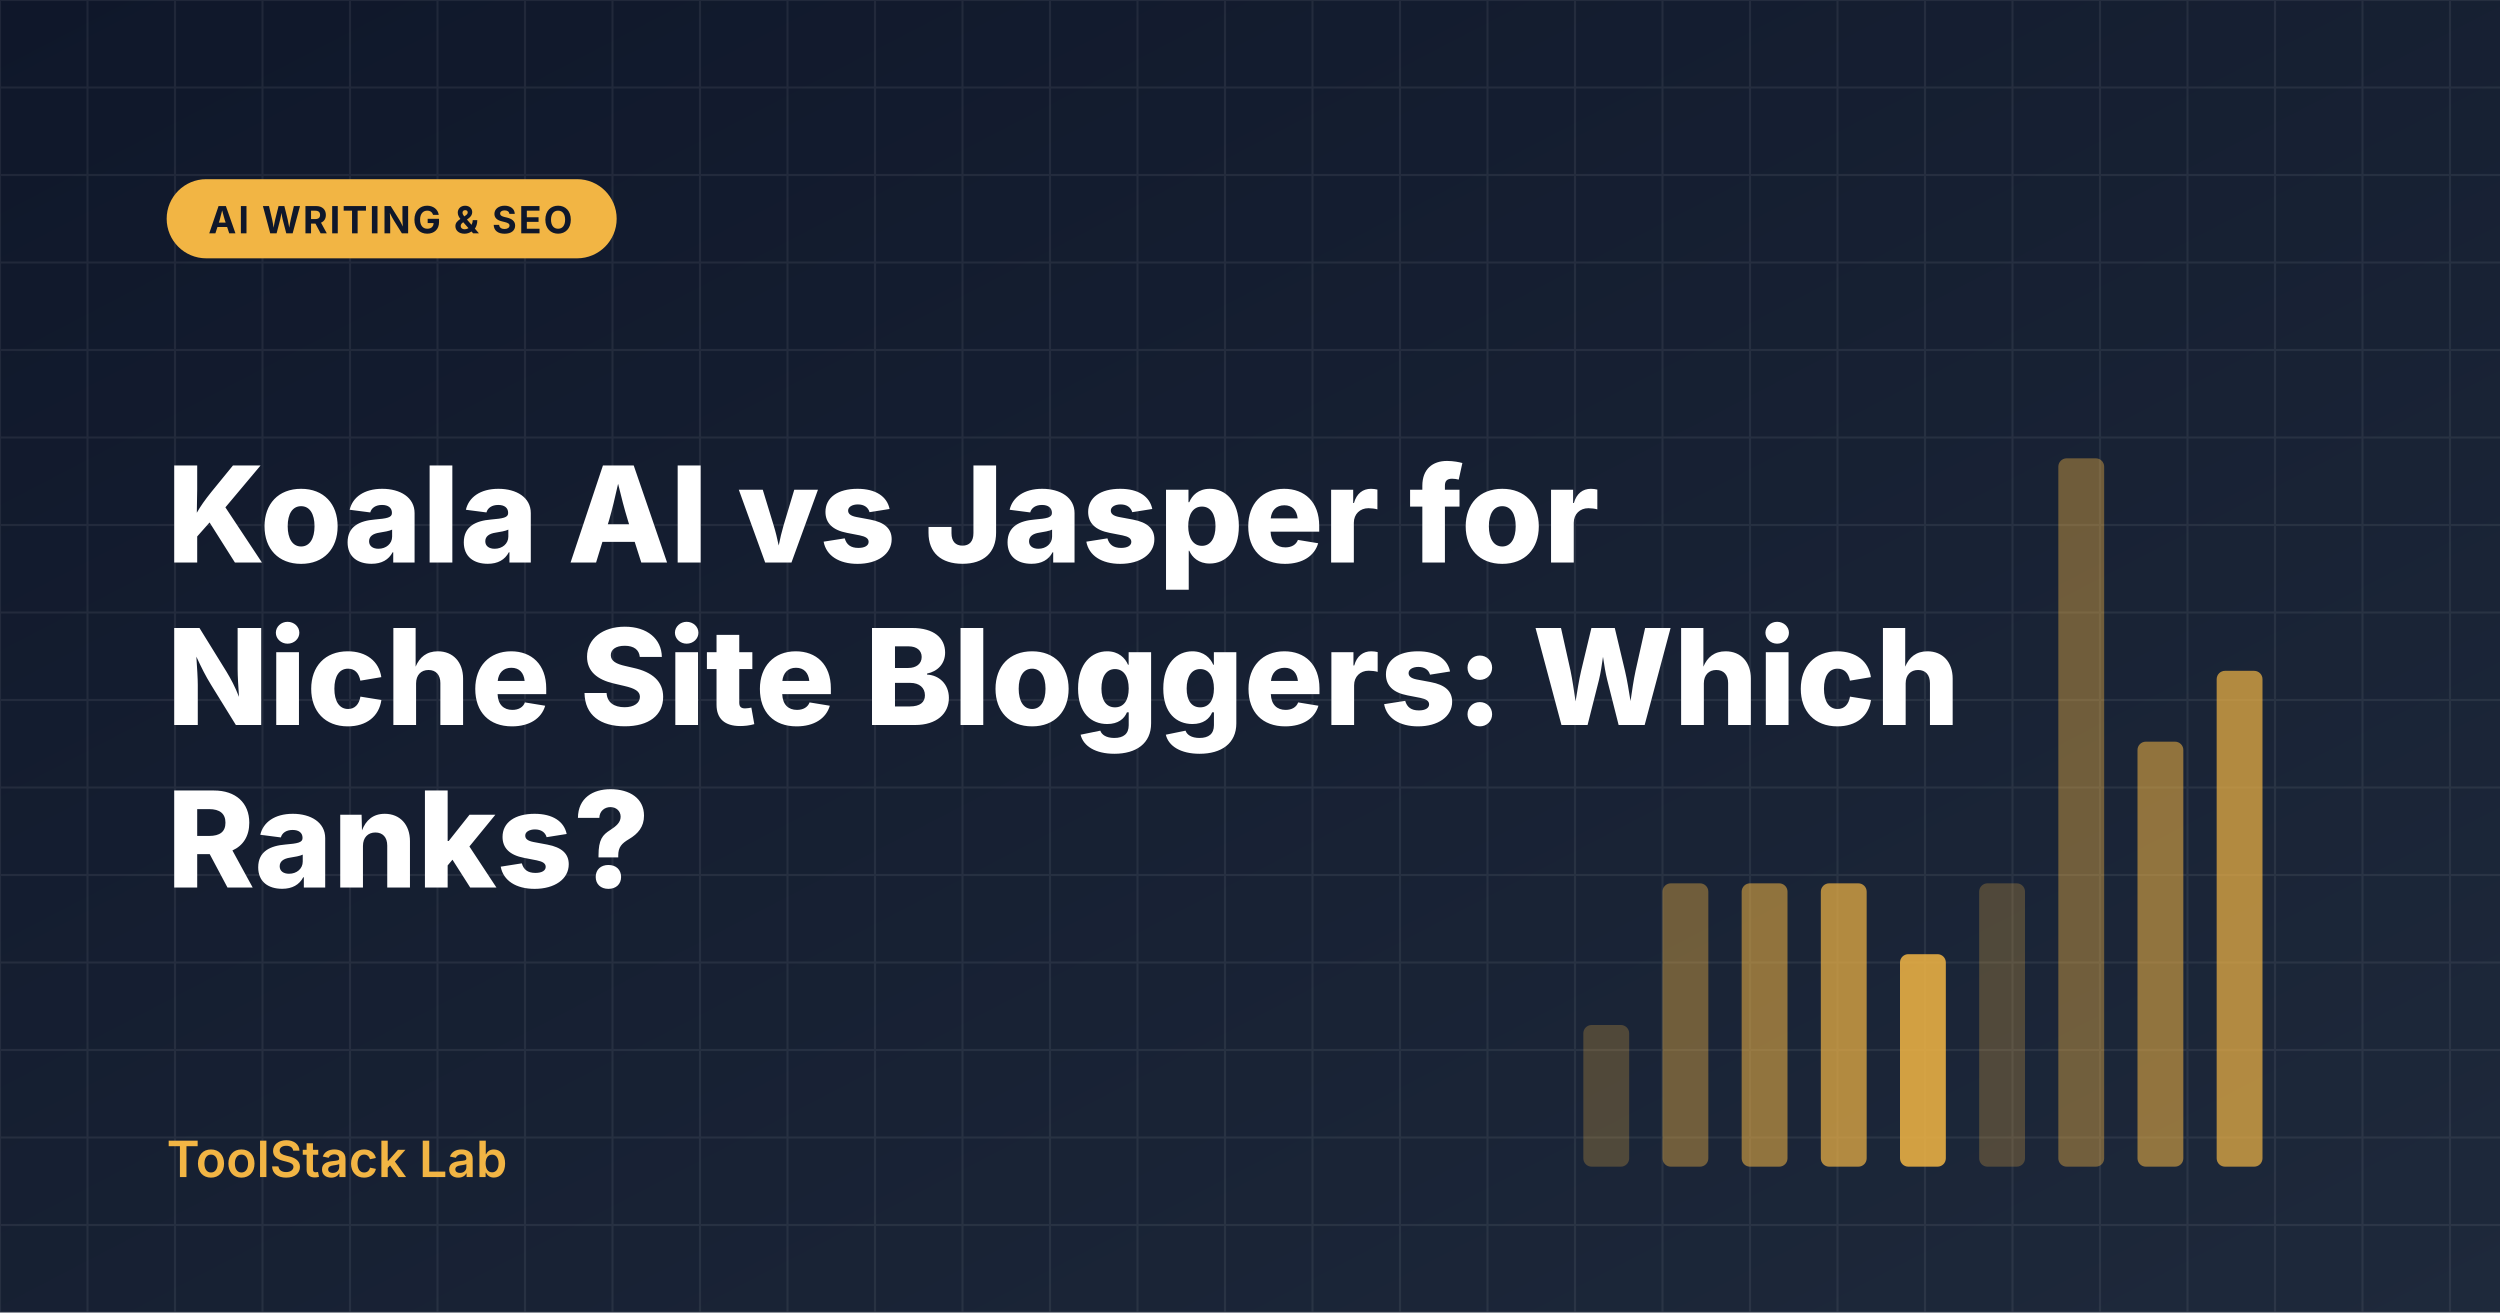
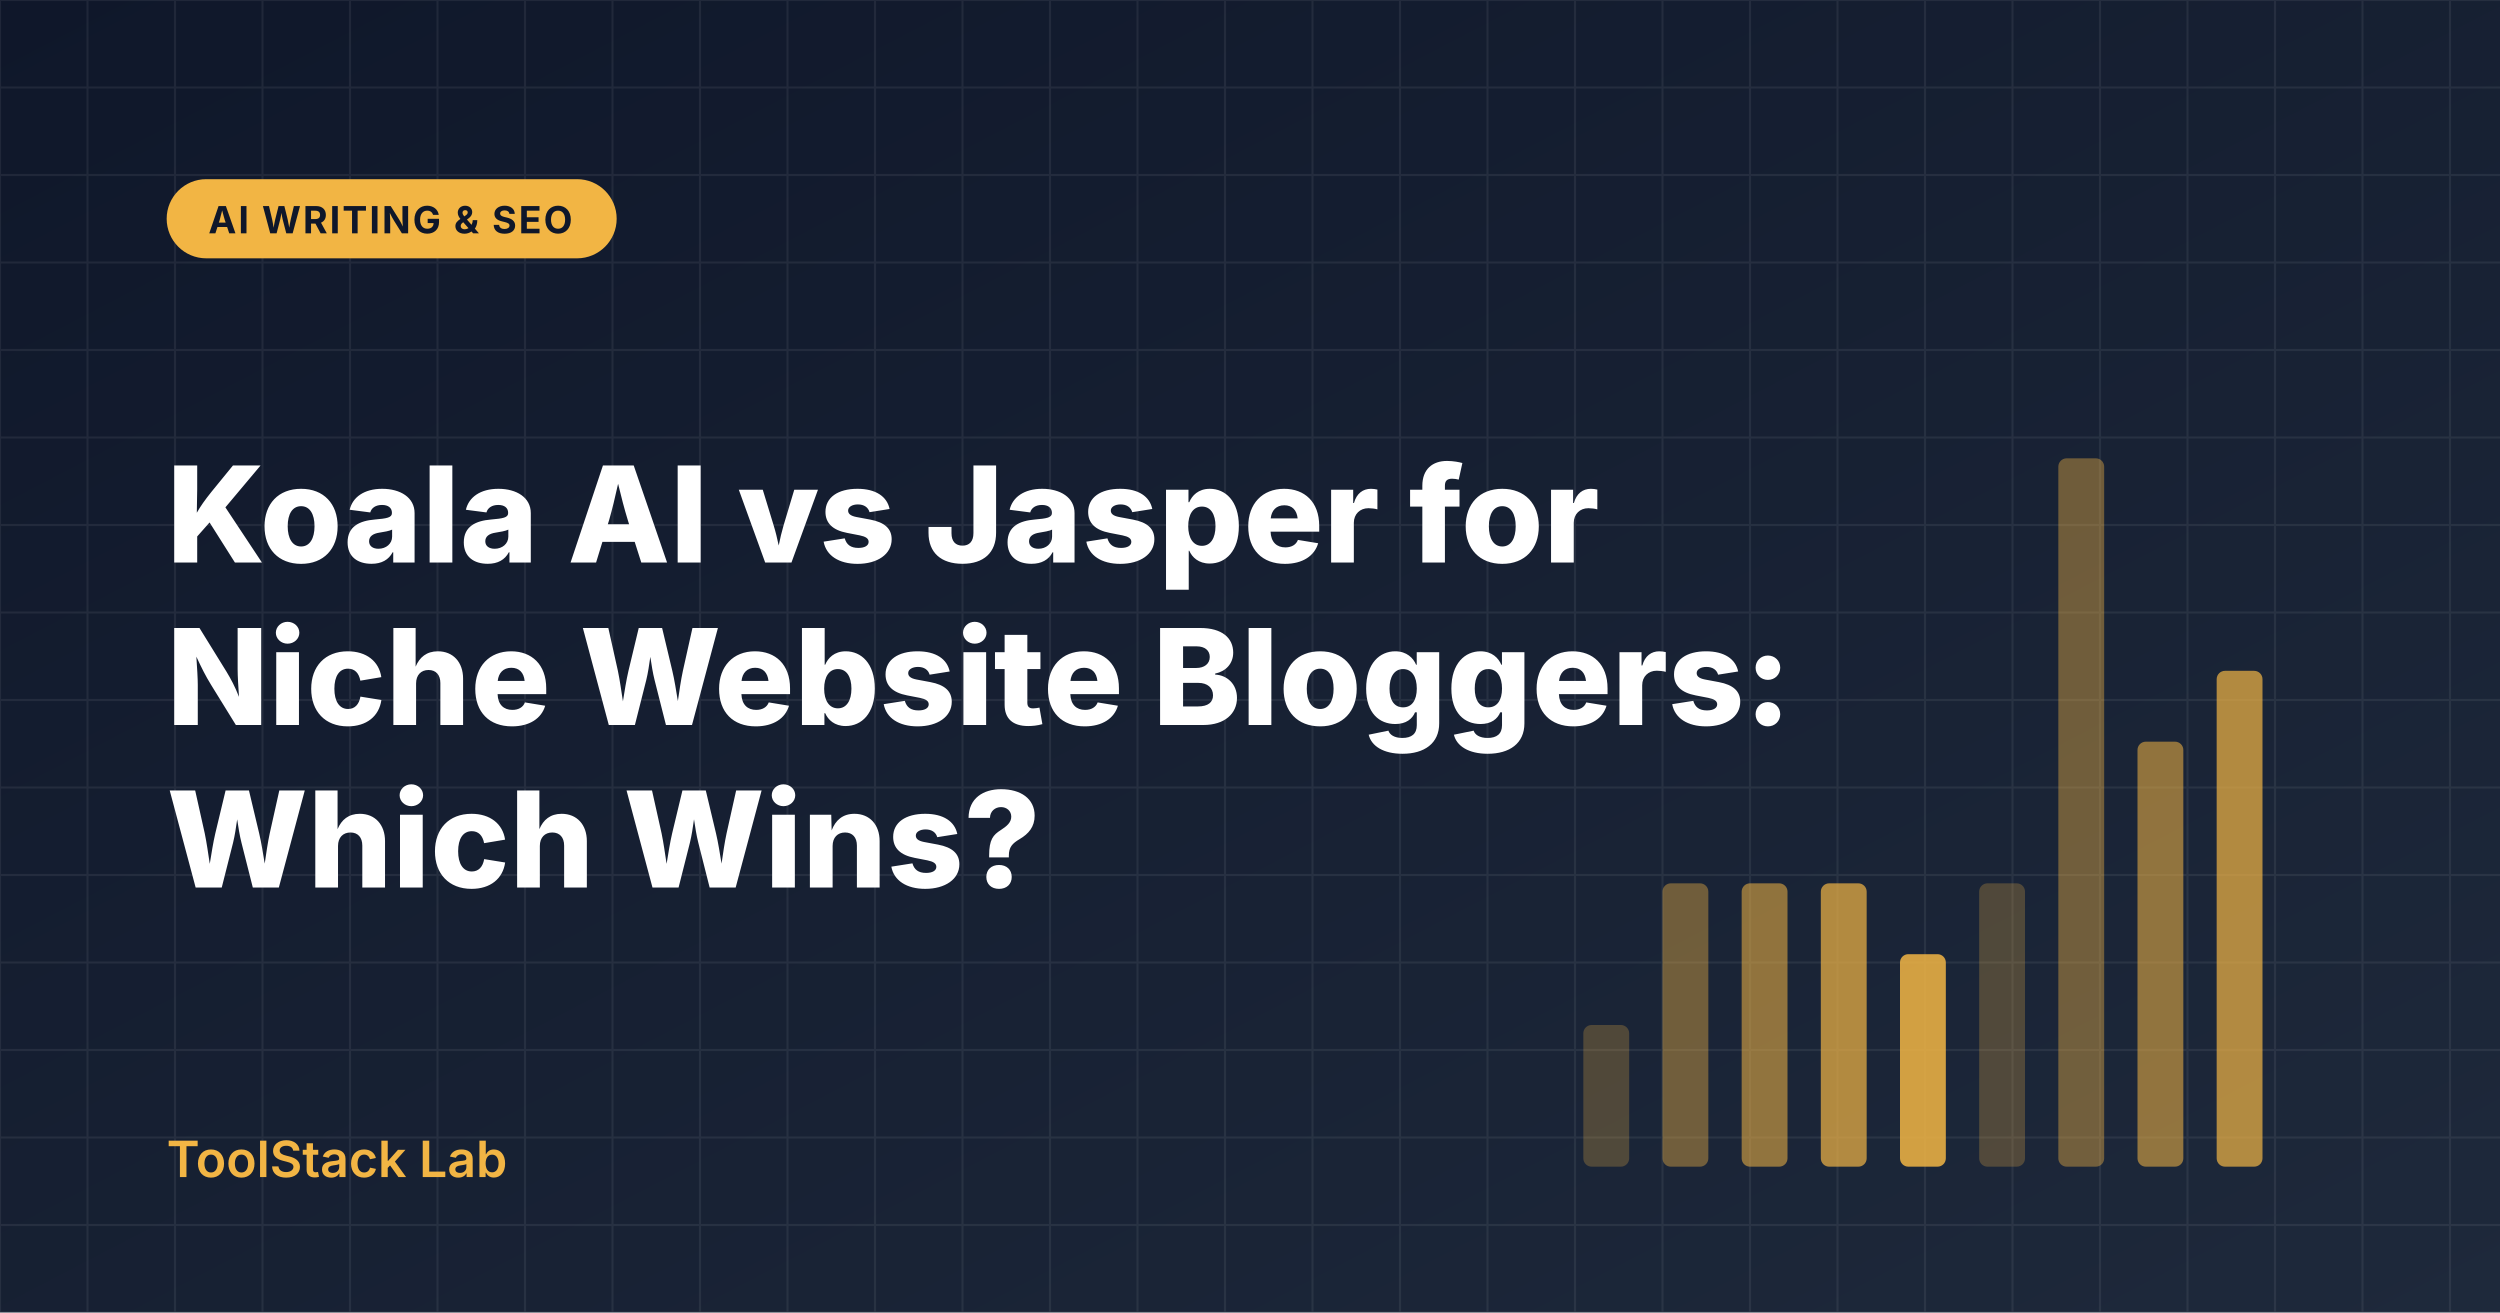
- <svg xmlns="http://www.w3.org/2000/svg" width="1200" height="630" viewBox="0 0 1200 630" role="img" aria-label="Koala AI vs Jasper for Niche Site Bloggers: Which Ranks?">
+ <svg xmlns="http://www.w3.org/2000/svg" width="1200" height="630" viewBox="0 0 1200 630" role="img" aria-label="Koala AI vs Jasper for Niche Website Bloggers: Which Wins?">
  <defs>
    <linearGradient id="g" x1="0" y1="0" x2="1" y2="1">
      <stop offset="0" stop-color="#0F172A" />
      <stop offset="1" stop-color="#1E293B" />
    </linearGradient>
  </defs>
  <rect width="1200" height="630" fill="url(#g)" />
  <g opacity="0.07" stroke="#FFFFFF" stroke-width="1">
    <line x1="0" y1="0" x2="1200" y2="0" />
    <line x1="0" y1="42" x2="1200" y2="42" />
    <line x1="0" y1="84" x2="1200" y2="84" />
    <line x1="0" y1="126" x2="1200" y2="126" />
    <line x1="0" y1="168" x2="1200" y2="168" />
    <line x1="0" y1="210" x2="1200" y2="210" />
    <line x1="0" y1="252" x2="1200" y2="252" />
    <line x1="0" y1="294" x2="1200" y2="294" />
    <line x1="0" y1="336" x2="1200" y2="336" />
    <line x1="0" y1="378" x2="1200" y2="378" />
    <line x1="0" y1="420" x2="1200" y2="420" />
    <line x1="0" y1="462" x2="1200" y2="462" />
    <line x1="0" y1="504" x2="1200" y2="504" />
    <line x1="0" y1="546" x2="1200" y2="546" />
    <line x1="0" y1="588" x2="1200" y2="588" />
    <line x1="0" y1="630" x2="1200" y2="630" />
    <line x1="0" y1="0" x2="0" y2="630" />
    <line x1="42" y1="0" x2="42" y2="630" />
    <line x1="84" y1="0" x2="84" y2="630" />
    <line x1="126" y1="0" x2="126" y2="630" />
    <line x1="168" y1="0" x2="168" y2="630" />
    <line x1="210" y1="0" x2="210" y2="630" />
    <line x1="252" y1="0" x2="252" y2="630" />
    <line x1="294" y1="0" x2="294" y2="630" />
    <line x1="336" y1="0" x2="336" y2="630" />
    <line x1="378" y1="0" x2="378" y2="630" />
    <line x1="420" y1="0" x2="420" y2="630" />
    <line x1="462" y1="0" x2="462" y2="630" />
    <line x1="504" y1="0" x2="504" y2="630" />
    <line x1="546" y1="0" x2="546" y2="630" />
    <line x1="588" y1="0" x2="588" y2="630" />
    <line x1="630" y1="0" x2="630" y2="630" />
    <line x1="672" y1="0" x2="672" y2="630" />
    <line x1="714" y1="0" x2="714" y2="630" />
    <line x1="756" y1="0" x2="756" y2="630" />
    <line x1="798" y1="0" x2="798" y2="630" />
    <line x1="840" y1="0" x2="840" y2="630" />
    <line x1="882" y1="0" x2="882" y2="630" />
    <line x1="924" y1="0" x2="924" y2="630" />
    <line x1="966" y1="0" x2="966" y2="630" />
    <line x1="1008" y1="0" x2="1008" y2="630" />
    <line x1="1050" y1="0" x2="1050" y2="630" />
    <line x1="1092" y1="0" x2="1092" y2="630" />
    <line x1="1134" y1="0" x2="1134" y2="630" />
    <line x1="1176" y1="0" x2="1176" y2="630" />
  </g>
  <rect x="760" y="492" width="22" height="68" rx="4" fill="#F2B544" opacity="0.25" />
  <rect x="798" y="424" width="22" height="136" rx="4" fill="#F2B544" opacity="0.40" />
  <rect x="836" y="424" width="22" height="136" rx="4" fill="#F2B544" opacity="0.55" />
  <rect x="874" y="424" width="22" height="136" rx="4" fill="#F2B544" opacity="0.70" />
  <rect x="912" y="458" width="22" height="102" rx="4" fill="#F2B544" opacity="0.85" />
  <rect x="950" y="424" width="22" height="136" rx="4" fill="#F2B544" opacity="0.25" />
  <rect x="988" y="220" width="22" height="340" rx="4" fill="#F2B544" opacity="0.40" />
  <rect x="1026" y="356" width="22" height="204" rx="4" fill="#F2B544" opacity="0.55" />
  <rect x="1064" y="322" width="22" height="238" rx="4" fill="#F2B544" opacity="0.70" />
  <rect x="80" y="86" width="216" height="38" rx="19" fill="#F2B544" />
  <text x="100" y="112" font-family="Inter, Segoe UI, sans-serif" font-size="18" font-weight="700" fill="#0F172A" letter-spacing="1">AI WRITING &amp; SEO</text>
  <text x="80" y="270" font-family="Inter, Segoe UI, sans-serif" font-size="64" font-weight="800" fill="#FFFFFF">
    <tspan x="80" dy="0">Koala AI vs Jasper for</tspan>
-     <tspan x="80" dy="78">Niche Site Bloggers: Which</tspan>
-     <tspan x="80" dy="78">Ranks?</tspan>
+     <tspan x="80" dy="78">Niche Website Bloggers:</tspan>
+     <tspan x="80" dy="78">Which Wins?</tspan>
  </text>
  <text x="80" y="565" font-family="Inter, Segoe UI, sans-serif" font-size="24" font-weight="600" fill="#F2B544">ToolStack Lab</text>
</svg>
